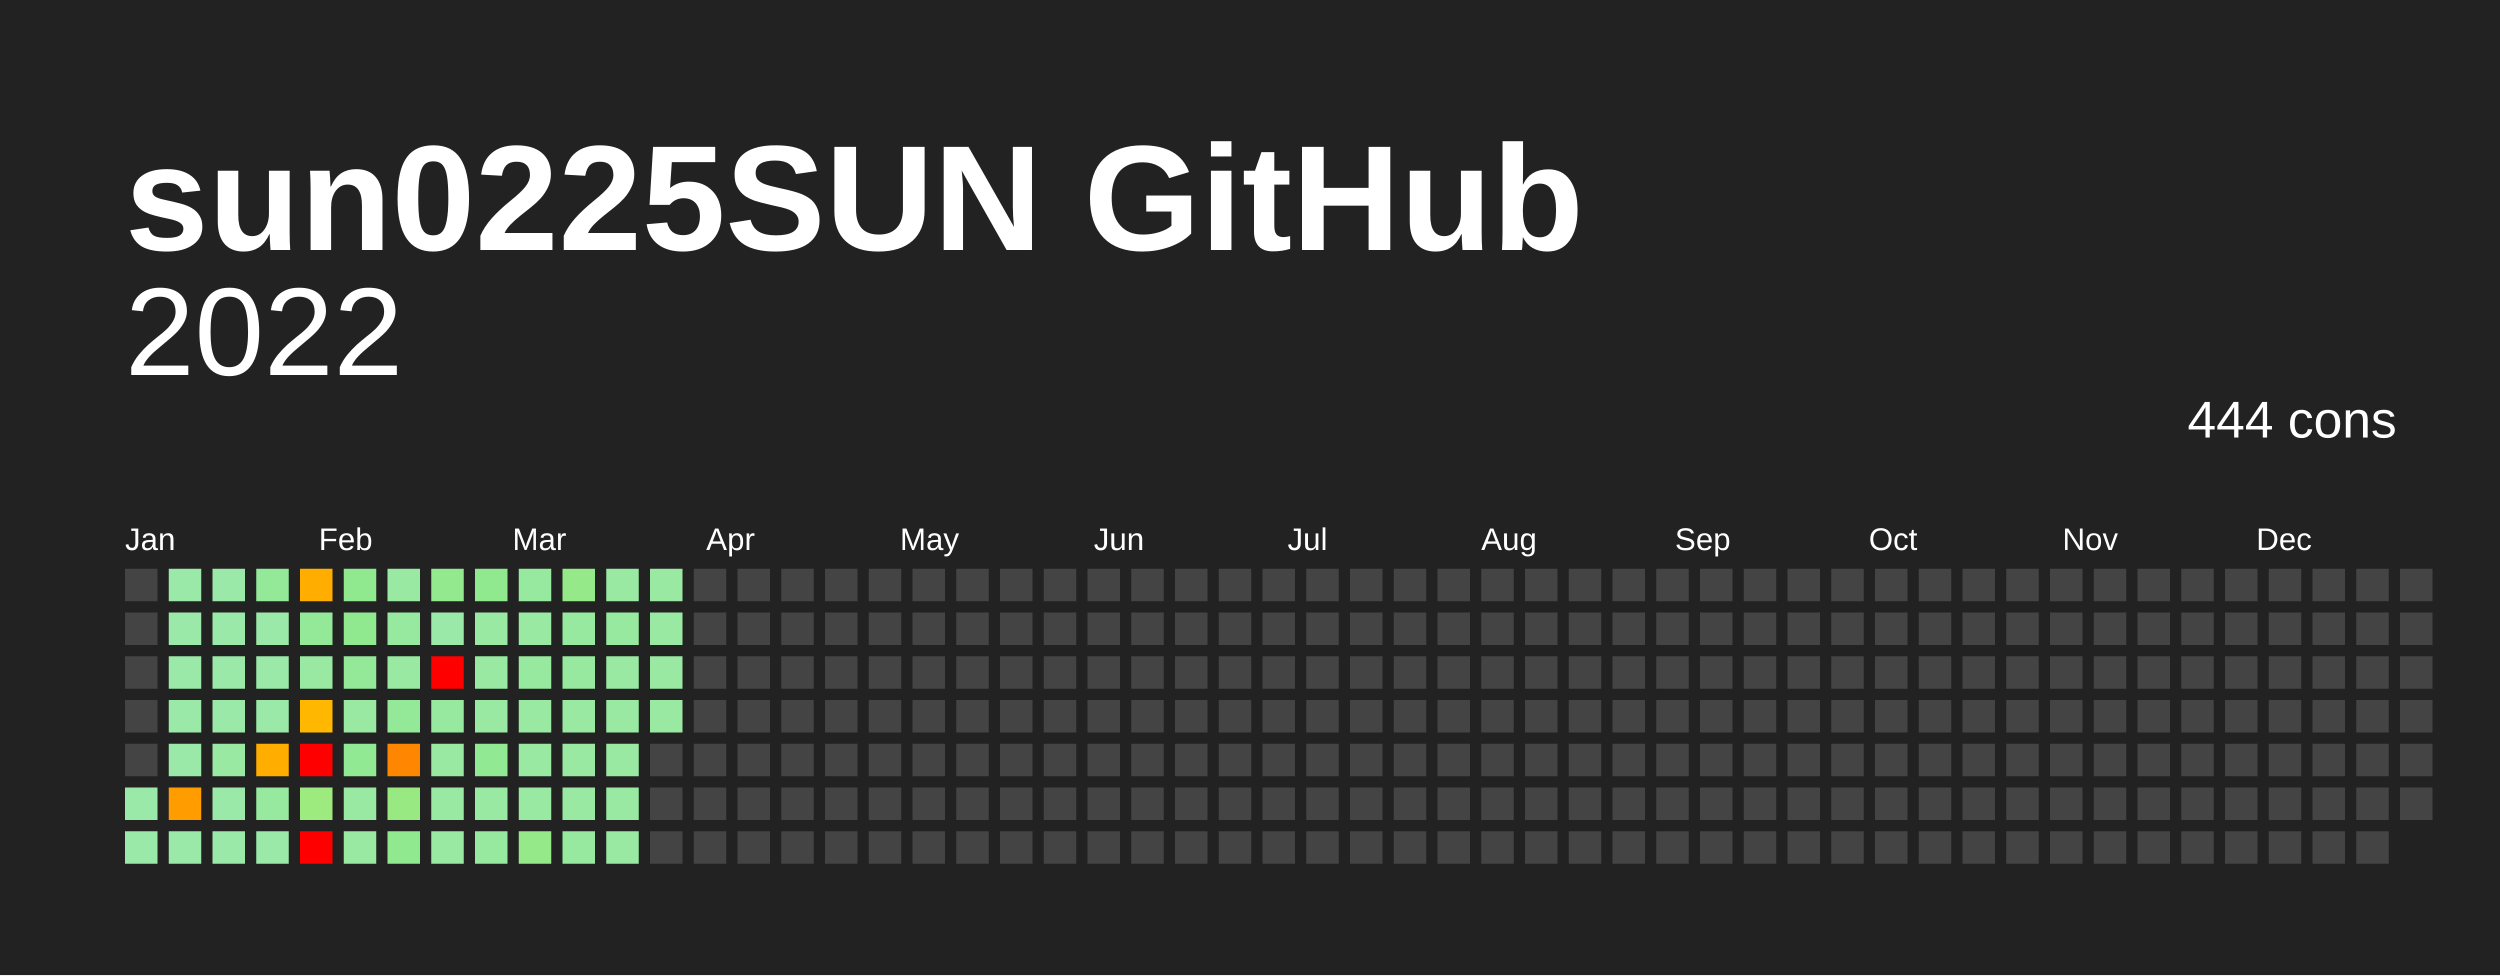
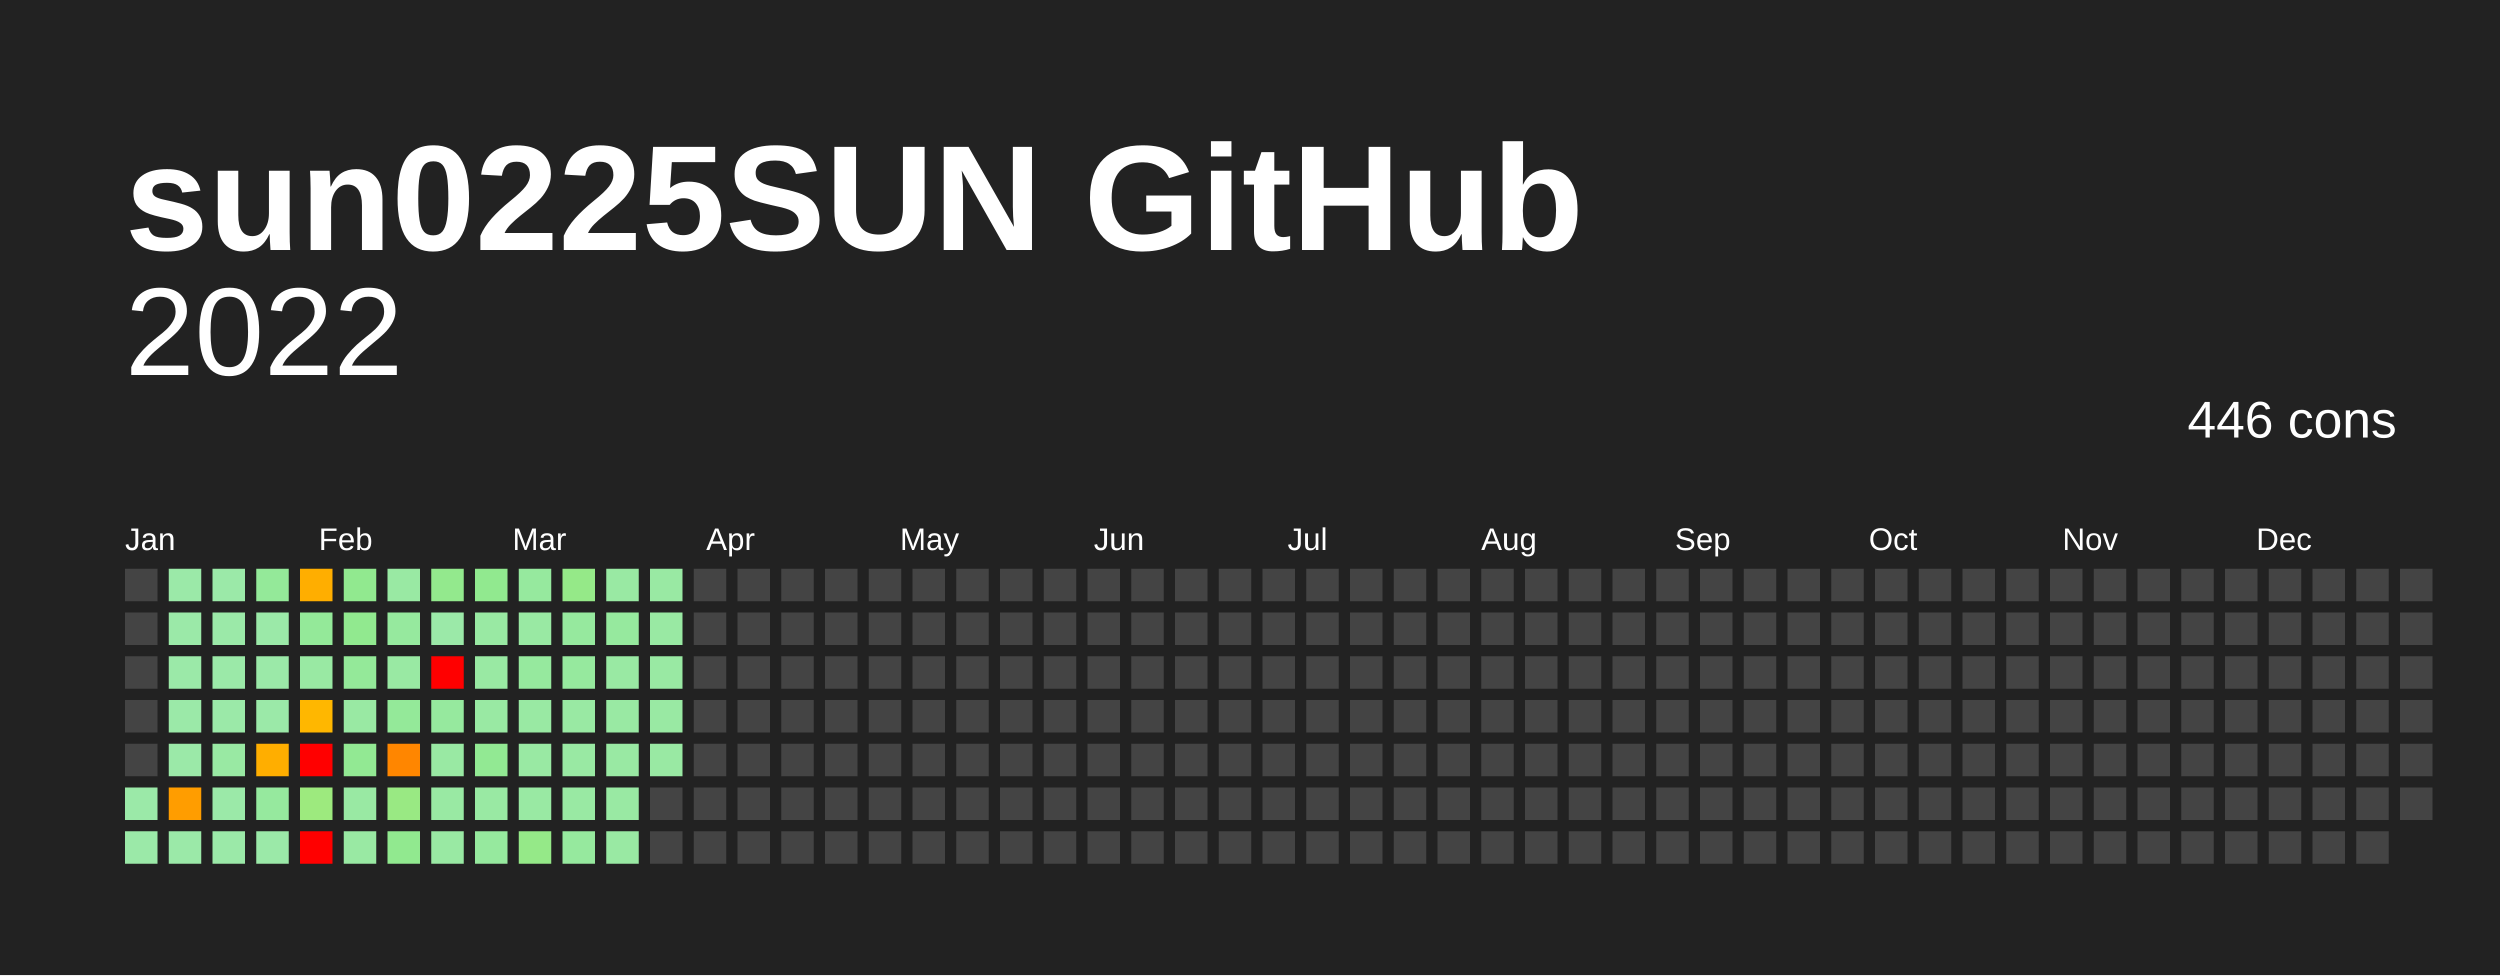
<svg xmlns="http://www.w3.org/2000/svg" baseProfile="full" height="78mm" version="1.1" viewBox="0,0,200,78" width="200mm">
  <defs />
  <rect fill="#222222" height="78" width="200" x="0" y="0" />
  <text fill="#FFFFFF" style="font-size:12px; font-family:Arial; font-weight:bold;" x="10" y="20">sun0225SUN GitHub</text>
  <text alignment-baseline="hanging" fill="#FFFFFF" style="font-size:10.0px; font-family:Arial;" x="10" y="30">2022</text>
-   <text alignment-baseline="hanging" fill="#FFFFFF" style="font-size:4.125px; font-family:Arial;" x="175" y="35">444 cons</text>
+   <text alignment-baseline="hanging" fill="#FFFFFF" style="font-size:4.125px; font-family:Arial;" x="175" y="35">446 cons</text>
  <text fill="#FFFFFF" style="font-size:2.5px; font-family:Arial" x="10.0" y="44">Jan</text>
  <text fill="#FFFFFF" style="font-size:2.5px; font-family:Arial" x="25.5" y="44">Feb</text>
  <text fill="#FFFFFF" style="font-size:2.5px; font-family:Arial" x="41.0" y="44">Mar</text>
  <text fill="#FFFFFF" style="font-size:2.5px; font-family:Arial" x="56.5" y="44">Apr</text>
  <text fill="#FFFFFF" style="font-size:2.5px; font-family:Arial" x="72.0" y="44">May</text>
  <text fill="#FFFFFF" style="font-size:2.5px; font-family:Arial" x="87.5" y="44">Jun</text>
  <text fill="#FFFFFF" style="font-size:2.5px; font-family:Arial" x="103.0" y="44">Jul</text>
  <text fill="#FFFFFF" style="font-size:2.5px; font-family:Arial" x="118.5" y="44">Aug</text>
  <text fill="#FFFFFF" style="font-size:2.5px; font-family:Arial" x="134.0" y="44">Sep</text>
  <text fill="#FFFFFF" style="font-size:2.5px; font-family:Arial" x="149.5" y="44">Oct</text>
  <text fill="#FFFFFF" style="font-size:2.5px; font-family:Arial" x="165.0" y="44">Nov</text>
  <text fill="#FFFFFF" style="font-size:2.5px; font-family:Arial" x="180.5" y="44">Dec</text>
  <rect fill="#444444" height="2.6" width="2.6" x="10.0" y="45.5" />
  <rect fill="#444444" height="2.6" width="2.6" x="10.0" y="49.0" />
  <rect fill="#444444" height="2.6" width="2.6" x="10.0" y="52.5" />
  <rect fill="#444444" height="2.6" width="2.6" x="10.0" y="56.0" />
  <rect fill="#444444" height="2.6" width="2.6" x="10.0" y="59.5" />
  <rect fill="#9be9a8" height="2.6" width="2.6" x="10.0" y="63.0" />
  <rect fill="#9be9a8" height="2.6" width="2.6" x="10.0" y="66.5" />
  <rect fill="#9be9a8" height="2.6" width="2.6" x="13.5" y="45.5" />
  <rect fill="#9be9a8" height="2.6" width="2.6" x="13.5" y="49.0" />
  <rect fill="#9be9a8" height="2.6" width="2.6" x="13.5" y="52.5" />
  <rect fill="#9be9a8" height="2.6" width="2.6" x="13.5" y="56.0" />
  <rect fill="#9be9a8" height="2.6" width="2.6" x="13.5" y="59.5" />
  <rect fill="#ff9d00" height="2.6" width="2.6" x="13.5" y="63.0" />
  <rect fill="#9be9a8" height="2.6" width="2.6" x="13.5" y="66.5" />
  <rect fill="#9be9a8" height="2.6" width="2.6" x="17.0" y="45.5" />
  <rect fill="#9be9a8" height="2.6" width="2.6" x="17.0" y="49.0" />
  <rect fill="#9be9a8" height="2.6" width="2.6" x="17.0" y="52.5" />
  <rect fill="#9be9a8" height="2.6" width="2.6" x="17.0" y="56.0" />
  <rect fill="#99e9a3" height="2.6" width="2.6" x="17.0" y="59.5" />
  <rect fill="#9be9a8" height="2.6" width="2.6" x="17.0" y="63.0" />
  <rect fill="#9be9a8" height="2.6" width="2.6" x="17.0" y="66.5" />
  <rect fill="#94e999" height="2.6" width="2.6" x="20.5" y="45.5" />
  <rect fill="#9be9a8" height="2.6" width="2.6" x="20.5" y="49.0" />
  <rect fill="#9be9a8" height="2.6" width="2.6" x="20.5" y="52.5" />
  <rect fill="#9be9a8" height="2.6" width="2.6" x="20.5" y="56.0" />
  <rect fill="#ffae00" height="2.6" width="2.6" x="20.5" y="59.5" />
  <rect fill="#96e99e" height="2.6" width="2.6" x="20.5" y="63.0" />
  <rect fill="#9be9a8" height="2.6" width="2.6" x="20.5" y="66.5" />
  <rect fill="#ffae00" height="2.6" width="2.6" x="24.0" y="45.5" />
  <rect fill="#94e999" height="2.6" width="2.6" x="24.0" y="49.0" />
  <rect fill="#99e9a3" height="2.6" width="2.6" x="24.0" y="52.5" />
  <rect fill="#ffb700" height="2.6" width="2.6" x="24.0" y="56.0" />
  <rect fill="red" height="2.6" width="2.6" x="24.0" y="59.5" />
  <rect fill="#9dea7e" height="2.6" width="2.6" x="24.0" y="63.0" />
  <rect fill="red" height="2.6" width="2.6" x="24.0" y="66.5" />
  <rect fill="#91e98f" height="2.6" width="2.6" x="27.5" y="45.5" />
  <rect fill="#91e98f" height="2.6" width="2.6" x="27.5" y="49.0" />
  <rect fill="#94e999" height="2.6" width="2.6" x="27.5" y="52.5" />
  <rect fill="#99e9a3" height="2.6" width="2.6" x="27.5" y="56.0" />
  <rect fill="#92e993" height="2.6" width="2.6" x="27.5" y="59.5" />
  <rect fill="#99e9a3" height="2.6" width="2.6" x="27.5" y="63.0" />
  <rect fill="#99e9a3" height="2.6" width="2.6" x="27.5" y="66.5" />
  <rect fill="#99e9a3" height="2.6" width="2.6" x="31.0" y="45.5" />
  <rect fill="#96e99e" height="2.6" width="2.6" x="31.0" y="49.0" />
  <rect fill="#99e9a3" height="2.6" width="2.6" x="31.0" y="52.5" />
  <rect fill="#94e999" height="2.6" width="2.6" x="31.0" y="56.0" />
  <rect fill="#ff8600" height="2.6" width="2.6" x="31.0" y="59.5" />
  <rect fill="#99e983" height="2.6" width="2.6" x="31.0" y="63.0" />
  <rect fill="#91e98f" height="2.6" width="2.6" x="31.0" y="66.5" />
  <rect fill="#93e98d" height="2.6" width="2.6" x="34.5" y="45.5" />
  <rect fill="#9be9a8" height="2.6" width="2.6" x="34.5" y="49.0" />
  <rect fill="red" height="2.6" width="2.6" x="34.5" y="52.5" />
  <rect fill="#96e99e" height="2.6" width="2.6" x="34.5" y="56.0" />
  <rect fill="#99e9a3" height="2.6" width="2.6" x="34.5" y="59.5" />
  <rect fill="#99e9a3" height="2.6" width="2.6" x="34.5" y="63.0" />
  <rect fill="#99e9a3" height="2.6" width="2.6" x="34.5" y="66.5" />
  <rect fill="#91e98f" height="2.6" width="2.6" x="38.0" y="45.5" />
  <rect fill="#99e9a3" height="2.6" width="2.6" x="38.0" y="49.0" />
  <rect fill="#99e9a3" height="2.6" width="2.6" x="38.0" y="52.5" />
  <rect fill="#99e9a3" height="2.6" width="2.6" x="38.0" y="56.0" />
  <rect fill="#92e993" height="2.6" width="2.6" x="38.0" y="59.5" />
  <rect fill="#99e9a3" height="2.6" width="2.6" x="38.0" y="63.0" />
  <rect fill="#96e99e" height="2.6" width="2.6" x="38.0" y="66.5" />
  <rect fill="#96e99e" height="2.6" width="2.6" x="41.5" y="45.5" />
  <rect fill="#99e9a3" height="2.6" width="2.6" x="41.5" y="49.0" />
  <rect fill="#96e99e" height="2.6" width="2.6" x="41.5" y="52.5" />
  <rect fill="#99e9a3" height="2.6" width="2.6" x="41.5" y="56.0" />
  <rect fill="#99e9a3" height="2.6" width="2.6" x="41.5" y="59.5" />
  <rect fill="#99e9a3" height="2.6" width="2.6" x="41.5" y="63.0" />
  <rect fill="#95e988" height="2.6" width="2.6" x="41.5" y="66.5" />
  <rect fill="#95e988" height="2.6" width="2.6" x="45.0" y="45.5" />
  <rect fill="#96e99e" height="2.6" width="2.6" x="45.0" y="49.0" />
  <rect fill="#96e99e" height="2.6" width="2.6" x="45.0" y="52.5" />
  <rect fill="#99e9a3" height="2.6" width="2.6" x="45.0" y="56.0" />
  <rect fill="#99e9a3" height="2.6" width="2.6" x="45.0" y="59.5" />
  <rect fill="#99e9a3" height="2.6" width="2.6" x="45.0" y="63.0" />
  <rect fill="#96e99e" height="2.6" width="2.6" x="45.0" y="66.5" />
  <rect fill="#99e9a3" height="2.6" width="2.6" x="48.5" y="45.5" />
  <rect fill="#96e99e" height="2.6" width="2.6" x="48.5" y="49.0" />
  <rect fill="#99e9a3" height="2.6" width="2.6" x="48.5" y="52.5" />
  <rect fill="#99e9a3" height="2.6" width="2.6" x="48.5" y="56.0" />
  <rect fill="#99e9a3" height="2.6" width="2.6" x="48.5" y="59.5" />
  <rect fill="#99e9a3" height="2.6" width="2.6" x="48.5" y="63.0" />
  <rect fill="#99e9a3" height="2.6" width="2.6" x="48.5" y="66.5" />
  <rect fill="#99e9a3" height="2.6" width="2.6" x="52.0" y="45.5" />
  <rect fill="#99e9a3" height="2.6" width="2.6" x="52.0" y="49.0" />
  <rect fill="#99e9a3" height="2.6" width="2.6" x="52.0" y="52.5" />
  <rect fill="#99e9a3" height="2.6" width="2.6" x="52.0" y="56.0" />
-   <rect fill="#444444" height="2.6" width="2.6" x="52.0" y="59.5" />
+   <rect fill="#99e9a3" height="2.6" width="2.6" x="52.0" y="59.5" />
  <rect fill="#444444" height="2.6" width="2.6" x="52.0" y="63.0" />
  <rect fill="#444444" height="2.6" width="2.6" x="52.0" y="66.5" />
  <rect fill="#444444" height="2.6" width="2.6" x="55.5" y="45.5" />
  <rect fill="#444444" height="2.6" width="2.6" x="55.5" y="49.0" />
  <rect fill="#444444" height="2.6" width="2.6" x="55.5" y="52.5" />
  <rect fill="#444444" height="2.6" width="2.6" x="55.5" y="56.0" />
  <rect fill="#444444" height="2.6" width="2.6" x="55.5" y="59.5" />
  <rect fill="#444444" height="2.6" width="2.6" x="55.5" y="63.0" />
  <rect fill="#444444" height="2.6" width="2.6" x="55.5" y="66.5" />
  <rect fill="#444444" height="2.6" width="2.6" x="59.0" y="45.5" />
  <rect fill="#444444" height="2.6" width="2.6" x="59.0" y="49.0" />
  <rect fill="#444444" height="2.6" width="2.6" x="59.0" y="52.5" />
  <rect fill="#444444" height="2.6" width="2.6" x="59.0" y="56.0" />
  <rect fill="#444444" height="2.6" width="2.6" x="59.0" y="59.5" />
  <rect fill="#444444" height="2.6" width="2.6" x="59.0" y="63.0" />
  <rect fill="#444444" height="2.6" width="2.6" x="59.0" y="66.5" />
  <rect fill="#444444" height="2.6" width="2.6" x="62.5" y="45.5" />
  <rect fill="#444444" height="2.6" width="2.6" x="62.5" y="49.0" />
  <rect fill="#444444" height="2.6" width="2.6" x="62.5" y="52.5" />
  <rect fill="#444444" height="2.6" width="2.6" x="62.5" y="56.0" />
  <rect fill="#444444" height="2.6" width="2.6" x="62.5" y="59.5" />
  <rect fill="#444444" height="2.6" width="2.6" x="62.5" y="63.0" />
  <rect fill="#444444" height="2.6" width="2.6" x="62.5" y="66.5" />
  <rect fill="#444444" height="2.6" width="2.6" x="66.0" y="45.5" />
  <rect fill="#444444" height="2.6" width="2.6" x="66.0" y="49.0" />
  <rect fill="#444444" height="2.6" width="2.6" x="66.0" y="52.5" />
  <rect fill="#444444" height="2.6" width="2.6" x="66.0" y="56.0" />
  <rect fill="#444444" height="2.6" width="2.6" x="66.0" y="59.5" />
  <rect fill="#444444" height="2.6" width="2.6" x="66.0" y="63.0" />
  <rect fill="#444444" height="2.6" width="2.6" x="66.0" y="66.5" />
  <rect fill="#444444" height="2.6" width="2.6" x="69.5" y="45.5" />
  <rect fill="#444444" height="2.6" width="2.6" x="69.5" y="49.0" />
  <rect fill="#444444" height="2.6" width="2.6" x="69.5" y="52.5" />
  <rect fill="#444444" height="2.6" width="2.6" x="69.5" y="56.0" />
  <rect fill="#444444" height="2.6" width="2.6" x="69.5" y="59.5" />
  <rect fill="#444444" height="2.6" width="2.6" x="69.5" y="63.0" />
  <rect fill="#444444" height="2.6" width="2.6" x="69.5" y="66.5" />
  <rect fill="#444444" height="2.6" width="2.6" x="73.0" y="45.5" />
  <rect fill="#444444" height="2.6" width="2.6" x="73.0" y="49.0" />
  <rect fill="#444444" height="2.6" width="2.6" x="73.0" y="52.5" />
  <rect fill="#444444" height="2.6" width="2.6" x="73.0" y="56.0" />
  <rect fill="#444444" height="2.6" width="2.6" x="73.0" y="59.5" />
  <rect fill="#444444" height="2.6" width="2.6" x="73.0" y="63.0" />
  <rect fill="#444444" height="2.6" width="2.6" x="73.0" y="66.5" />
  <rect fill="#444444" height="2.6" width="2.6" x="76.5" y="45.5" />
  <rect fill="#444444" height="2.6" width="2.6" x="76.5" y="49.0" />
  <rect fill="#444444" height="2.6" width="2.6" x="76.5" y="52.5" />
  <rect fill="#444444" height="2.6" width="2.6" x="76.5" y="56.0" />
  <rect fill="#444444" height="2.6" width="2.6" x="76.5" y="59.5" />
  <rect fill="#444444" height="2.6" width="2.6" x="76.5" y="63.0" />
  <rect fill="#444444" height="2.6" width="2.6" x="76.5" y="66.5" />
  <rect fill="#444444" height="2.6" width="2.6" x="80.0" y="45.5" />
  <rect fill="#444444" height="2.6" width="2.6" x="80.0" y="49.0" />
  <rect fill="#444444" height="2.6" width="2.6" x="80.0" y="52.5" />
  <rect fill="#444444" height="2.6" width="2.6" x="80.0" y="56.0" />
  <rect fill="#444444" height="2.6" width="2.6" x="80.0" y="59.5" />
  <rect fill="#444444" height="2.6" width="2.6" x="80.0" y="63.0" />
  <rect fill="#444444" height="2.6" width="2.6" x="80.0" y="66.5" />
  <rect fill="#444444" height="2.6" width="2.6" x="83.5" y="45.5" />
  <rect fill="#444444" height="2.6" width="2.6" x="83.5" y="49.0" />
  <rect fill="#444444" height="2.6" width="2.6" x="83.5" y="52.5" />
  <rect fill="#444444" height="2.6" width="2.6" x="83.5" y="56.0" />
  <rect fill="#444444" height="2.6" width="2.6" x="83.5" y="59.5" />
  <rect fill="#444444" height="2.6" width="2.6" x="83.5" y="63.0" />
  <rect fill="#444444" height="2.6" width="2.6" x="83.5" y="66.5" />
  <rect fill="#444444" height="2.6" width="2.6" x="87.0" y="45.5" />
  <rect fill="#444444" height="2.6" width="2.6" x="87.0" y="49.0" />
  <rect fill="#444444" height="2.6" width="2.6" x="87.0" y="52.5" />
  <rect fill="#444444" height="2.6" width="2.6" x="87.0" y="56.0" />
  <rect fill="#444444" height="2.6" width="2.6" x="87.0" y="59.5" />
  <rect fill="#444444" height="2.6" width="2.6" x="87.0" y="63.0" />
  <rect fill="#444444" height="2.6" width="2.6" x="87.0" y="66.5" />
  <rect fill="#444444" height="2.6" width="2.6" x="90.5" y="45.5" />
  <rect fill="#444444" height="2.6" width="2.6" x="90.5" y="49.0" />
  <rect fill="#444444" height="2.6" width="2.6" x="90.5" y="52.5" />
  <rect fill="#444444" height="2.6" width="2.6" x="90.5" y="56.0" />
  <rect fill="#444444" height="2.6" width="2.6" x="90.5" y="59.5" />
  <rect fill="#444444" height="2.6" width="2.6" x="90.5" y="63.0" />
  <rect fill="#444444" height="2.6" width="2.6" x="90.5" y="66.5" />
  <rect fill="#444444" height="2.6" width="2.6" x="94.0" y="45.5" />
  <rect fill="#444444" height="2.6" width="2.6" x="94.0" y="49.0" />
  <rect fill="#444444" height="2.6" width="2.6" x="94.0" y="52.5" />
  <rect fill="#444444" height="2.6" width="2.6" x="94.0" y="56.0" />
  <rect fill="#444444" height="2.6" width="2.6" x="94.0" y="59.5" />
  <rect fill="#444444" height="2.6" width="2.6" x="94.0" y="63.0" />
  <rect fill="#444444" height="2.6" width="2.6" x="94.0" y="66.5" />
  <rect fill="#444444" height="2.6" width="2.6" x="97.5" y="45.5" />
  <rect fill="#444444" height="2.6" width="2.6" x="97.5" y="49.0" />
  <rect fill="#444444" height="2.6" width="2.6" x="97.5" y="52.5" />
  <rect fill="#444444" height="2.6" width="2.6" x="97.5" y="56.0" />
  <rect fill="#444444" height="2.6" width="2.6" x="97.5" y="59.5" />
  <rect fill="#444444" height="2.6" width="2.6" x="97.5" y="63.0" />
  <rect fill="#444444" height="2.6" width="2.6" x="97.5" y="66.5" />
  <rect fill="#444444" height="2.6" width="2.6" x="101.0" y="45.5" />
  <rect fill="#444444" height="2.6" width="2.6" x="101.0" y="49.0" />
  <rect fill="#444444" height="2.6" width="2.6" x="101.0" y="52.5" />
  <rect fill="#444444" height="2.6" width="2.6" x="101.0" y="56.0" />
  <rect fill="#444444" height="2.6" width="2.6" x="101.0" y="59.5" />
  <rect fill="#444444" height="2.6" width="2.6" x="101.0" y="63.0" />
  <rect fill="#444444" height="2.6" width="2.6" x="101.0" y="66.5" />
  <rect fill="#444444" height="2.6" width="2.6" x="104.5" y="45.5" />
  <rect fill="#444444" height="2.6" width="2.6" x="104.5" y="49.0" />
  <rect fill="#444444" height="2.6" width="2.6" x="104.5" y="52.5" />
  <rect fill="#444444" height="2.6" width="2.6" x="104.5" y="56.0" />
  <rect fill="#444444" height="2.6" width="2.6" x="104.5" y="59.5" />
  <rect fill="#444444" height="2.6" width="2.6" x="104.5" y="63.0" />
  <rect fill="#444444" height="2.6" width="2.6" x="104.5" y="66.5" />
  <rect fill="#444444" height="2.6" width="2.6" x="108.0" y="45.5" />
  <rect fill="#444444" height="2.6" width="2.6" x="108.0" y="49.0" />
  <rect fill="#444444" height="2.6" width="2.6" x="108.0" y="52.5" />
  <rect fill="#444444" height="2.6" width="2.6" x="108.0" y="56.0" />
  <rect fill="#444444" height="2.6" width="2.6" x="108.0" y="59.5" />
  <rect fill="#444444" height="2.6" width="2.6" x="108.0" y="63.0" />
  <rect fill="#444444" height="2.6" width="2.6" x="108.0" y="66.5" />
  <rect fill="#444444" height="2.6" width="2.6" x="111.5" y="45.5" />
  <rect fill="#444444" height="2.6" width="2.6" x="111.5" y="49.0" />
  <rect fill="#444444" height="2.6" width="2.6" x="111.5" y="52.5" />
  <rect fill="#444444" height="2.6" width="2.6" x="111.5" y="56.0" />
  <rect fill="#444444" height="2.6" width="2.6" x="111.5" y="59.5" />
  <rect fill="#444444" height="2.6" width="2.6" x="111.5" y="63.0" />
  <rect fill="#444444" height="2.6" width="2.6" x="111.5" y="66.5" />
  <rect fill="#444444" height="2.6" width="2.6" x="115.0" y="45.5" />
  <rect fill="#444444" height="2.6" width="2.6" x="115.0" y="49.0" />
  <rect fill="#444444" height="2.6" width="2.6" x="115.0" y="52.5" />
  <rect fill="#444444" height="2.6" width="2.6" x="115.0" y="56.0" />
  <rect fill="#444444" height="2.6" width="2.6" x="115.0" y="59.5" />
  <rect fill="#444444" height="2.6" width="2.6" x="115.0" y="63.0" />
  <rect fill="#444444" height="2.6" width="2.6" x="115.0" y="66.5" />
  <rect fill="#444444" height="2.6" width="2.6" x="118.5" y="45.5" />
  <rect fill="#444444" height="2.6" width="2.6" x="118.5" y="49.0" />
  <rect fill="#444444" height="2.6" width="2.6" x="118.5" y="52.5" />
  <rect fill="#444444" height="2.6" width="2.6" x="118.5" y="56.0" />
  <rect fill="#444444" height="2.6" width="2.6" x="118.5" y="59.5" />
  <rect fill="#444444" height="2.6" width="2.6" x="118.5" y="63.0" />
  <rect fill="#444444" height="2.6" width="2.6" x="118.5" y="66.5" />
  <rect fill="#444444" height="2.6" width="2.6" x="122.0" y="45.5" />
  <rect fill="#444444" height="2.6" width="2.6" x="122.0" y="49.0" />
  <rect fill="#444444" height="2.6" width="2.6" x="122.0" y="52.5" />
  <rect fill="#444444" height="2.6" width="2.6" x="122.0" y="56.0" />
  <rect fill="#444444" height="2.6" width="2.6" x="122.0" y="59.5" />
  <rect fill="#444444" height="2.6" width="2.6" x="122.0" y="63.0" />
  <rect fill="#444444" height="2.6" width="2.6" x="122.0" y="66.5" />
  <rect fill="#444444" height="2.6" width="2.6" x="125.5" y="45.5" />
  <rect fill="#444444" height="2.6" width="2.6" x="125.5" y="49.0" />
  <rect fill="#444444" height="2.6" width="2.6" x="125.5" y="52.5" />
  <rect fill="#444444" height="2.6" width="2.6" x="125.5" y="56.0" />
  <rect fill="#444444" height="2.6" width="2.6" x="125.5" y="59.5" />
  <rect fill="#444444" height="2.6" width="2.6" x="125.5" y="63.0" />
  <rect fill="#444444" height="2.6" width="2.6" x="125.5" y="66.5" />
  <rect fill="#444444" height="2.6" width="2.6" x="129.0" y="45.5" />
  <rect fill="#444444" height="2.6" width="2.6" x="129.0" y="49.0" />
  <rect fill="#444444" height="2.6" width="2.6" x="129.0" y="52.5" />
  <rect fill="#444444" height="2.6" width="2.6" x="129.0" y="56.0" />
  <rect fill="#444444" height="2.6" width="2.6" x="129.0" y="59.5" />
  <rect fill="#444444" height="2.6" width="2.6" x="129.0" y="63.0" />
  <rect fill="#444444" height="2.6" width="2.6" x="129.0" y="66.5" />
  <rect fill="#444444" height="2.6" width="2.6" x="132.5" y="45.5" />
  <rect fill="#444444" height="2.6" width="2.6" x="132.5" y="49.0" />
  <rect fill="#444444" height="2.6" width="2.6" x="132.5" y="52.5" />
  <rect fill="#444444" height="2.6" width="2.6" x="132.5" y="56.0" />
  <rect fill="#444444" height="2.6" width="2.6" x="132.5" y="59.5" />
  <rect fill="#444444" height="2.6" width="2.6" x="132.5" y="63.0" />
  <rect fill="#444444" height="2.6" width="2.6" x="132.5" y="66.5" />
  <rect fill="#444444" height="2.6" width="2.6" x="136.0" y="45.5" />
  <rect fill="#444444" height="2.6" width="2.6" x="136.0" y="49.0" />
  <rect fill="#444444" height="2.6" width="2.6" x="136.0" y="52.5" />
  <rect fill="#444444" height="2.6" width="2.6" x="136.0" y="56.0" />
  <rect fill="#444444" height="2.6" width="2.6" x="136.0" y="59.5" />
  <rect fill="#444444" height="2.6" width="2.6" x="136.0" y="63.0" />
  <rect fill="#444444" height="2.6" width="2.6" x="136.0" y="66.5" />
  <rect fill="#444444" height="2.6" width="2.6" x="139.5" y="45.5" />
  <rect fill="#444444" height="2.6" width="2.6" x="139.5" y="49.0" />
  <rect fill="#444444" height="2.6" width="2.6" x="139.5" y="52.5" />
  <rect fill="#444444" height="2.6" width="2.6" x="139.5" y="56.0" />
  <rect fill="#444444" height="2.6" width="2.6" x="139.5" y="59.5" />
  <rect fill="#444444" height="2.6" width="2.6" x="139.5" y="63.0" />
  <rect fill="#444444" height="2.6" width="2.6" x="139.5" y="66.5" />
  <rect fill="#444444" height="2.6" width="2.6" x="143.0" y="45.5" />
  <rect fill="#444444" height="2.6" width="2.6" x="143.0" y="49.0" />
  <rect fill="#444444" height="2.6" width="2.6" x="143.0" y="52.5" />
  <rect fill="#444444" height="2.6" width="2.6" x="143.0" y="56.0" />
  <rect fill="#444444" height="2.6" width="2.6" x="143.0" y="59.5" />
  <rect fill="#444444" height="2.6" width="2.6" x="143.0" y="63.0" />
  <rect fill="#444444" height="2.6" width="2.6" x="143.0" y="66.5" />
  <rect fill="#444444" height="2.6" width="2.6" x="146.5" y="45.5" />
  <rect fill="#444444" height="2.6" width="2.6" x="146.5" y="49.0" />
  <rect fill="#444444" height="2.6" width="2.6" x="146.5" y="52.5" />
  <rect fill="#444444" height="2.6" width="2.6" x="146.5" y="56.0" />
  <rect fill="#444444" height="2.6" width="2.6" x="146.5" y="59.5" />
  <rect fill="#444444" height="2.6" width="2.6" x="146.5" y="63.0" />
  <rect fill="#444444" height="2.6" width="2.6" x="146.5" y="66.5" />
  <rect fill="#444444" height="2.6" width="2.6" x="150.0" y="45.5" />
  <rect fill="#444444" height="2.6" width="2.6" x="150.0" y="49.0" />
  <rect fill="#444444" height="2.6" width="2.6" x="150.0" y="52.5" />
  <rect fill="#444444" height="2.6" width="2.6" x="150.0" y="56.0" />
  <rect fill="#444444" height="2.6" width="2.6" x="150.0" y="59.5" />
  <rect fill="#444444" height="2.6" width="2.6" x="150.0" y="63.0" />
  <rect fill="#444444" height="2.6" width="2.6" x="150.0" y="66.5" />
  <rect fill="#444444" height="2.6" width="2.6" x="153.5" y="45.5" />
  <rect fill="#444444" height="2.6" width="2.6" x="153.5" y="49.0" />
  <rect fill="#444444" height="2.6" width="2.6" x="153.5" y="52.5" />
  <rect fill="#444444" height="2.6" width="2.6" x="153.5" y="56.0" />
  <rect fill="#444444" height="2.6" width="2.6" x="153.5" y="59.5" />
  <rect fill="#444444" height="2.6" width="2.6" x="153.5" y="63.0" />
  <rect fill="#444444" height="2.6" width="2.6" x="153.5" y="66.5" />
  <rect fill="#444444" height="2.6" width="2.6" x="157.0" y="45.5" />
  <rect fill="#444444" height="2.6" width="2.6" x="157.0" y="49.0" />
  <rect fill="#444444" height="2.6" width="2.6" x="157.0" y="52.5" />
  <rect fill="#444444" height="2.6" width="2.6" x="157.0" y="56.0" />
  <rect fill="#444444" height="2.6" width="2.6" x="157.0" y="59.5" />
  <rect fill="#444444" height="2.6" width="2.6" x="157.0" y="63.0" />
  <rect fill="#444444" height="2.6" width="2.6" x="157.0" y="66.5" />
  <rect fill="#444444" height="2.6" width="2.6" x="160.5" y="45.5" />
  <rect fill="#444444" height="2.6" width="2.6" x="160.5" y="49.0" />
  <rect fill="#444444" height="2.6" width="2.6" x="160.5" y="52.5" />
  <rect fill="#444444" height="2.6" width="2.6" x="160.5" y="56.0" />
  <rect fill="#444444" height="2.6" width="2.6" x="160.5" y="59.5" />
  <rect fill="#444444" height="2.6" width="2.6" x="160.5" y="63.0" />
  <rect fill="#444444" height="2.6" width="2.6" x="160.5" y="66.5" />
  <rect fill="#444444" height="2.6" width="2.6" x="164.0" y="45.5" />
  <rect fill="#444444" height="2.6" width="2.6" x="164.0" y="49.0" />
  <rect fill="#444444" height="2.6" width="2.6" x="164.0" y="52.5" />
  <rect fill="#444444" height="2.6" width="2.6" x="164.0" y="56.0" />
  <rect fill="#444444" height="2.6" width="2.6" x="164.0" y="59.5" />
  <rect fill="#444444" height="2.6" width="2.6" x="164.0" y="63.0" />
  <rect fill="#444444" height="2.6" width="2.6" x="164.0" y="66.5" />
  <rect fill="#444444" height="2.6" width="2.6" x="167.5" y="45.5" />
  <rect fill="#444444" height="2.6" width="2.6" x="167.5" y="49.0" />
  <rect fill="#444444" height="2.6" width="2.6" x="167.5" y="52.5" />
  <rect fill="#444444" height="2.6" width="2.6" x="167.5" y="56.0" />
  <rect fill="#444444" height="2.6" width="2.6" x="167.5" y="59.5" />
  <rect fill="#444444" height="2.6" width="2.6" x="167.5" y="63.0" />
  <rect fill="#444444" height="2.6" width="2.6" x="167.5" y="66.5" />
  <rect fill="#444444" height="2.6" width="2.6" x="171.0" y="45.5" />
  <rect fill="#444444" height="2.6" width="2.6" x="171.0" y="49.0" />
  <rect fill="#444444" height="2.6" width="2.6" x="171.0" y="52.5" />
  <rect fill="#444444" height="2.6" width="2.6" x="171.0" y="56.0" />
  <rect fill="#444444" height="2.6" width="2.6" x="171.0" y="59.5" />
  <rect fill="#444444" height="2.6" width="2.6" x="171.0" y="63.0" />
  <rect fill="#444444" height="2.6" width="2.6" x="171.0" y="66.5" />
  <rect fill="#444444" height="2.6" width="2.6" x="174.5" y="45.5" />
  <rect fill="#444444" height="2.6" width="2.6" x="174.5" y="49.0" />
  <rect fill="#444444" height="2.6" width="2.6" x="174.5" y="52.5" />
  <rect fill="#444444" height="2.6" width="2.6" x="174.5" y="56.0" />
  <rect fill="#444444" height="2.6" width="2.6" x="174.5" y="59.5" />
  <rect fill="#444444" height="2.6" width="2.6" x="174.5" y="63.0" />
  <rect fill="#444444" height="2.6" width="2.6" x="174.5" y="66.5" />
  <rect fill="#444444" height="2.6" width="2.6" x="178.0" y="45.5" />
  <rect fill="#444444" height="2.6" width="2.6" x="178.0" y="49.0" />
  <rect fill="#444444" height="2.6" width="2.6" x="178.0" y="52.5" />
  <rect fill="#444444" height="2.6" width="2.6" x="178.0" y="56.0" />
  <rect fill="#444444" height="2.6" width="2.6" x="178.0" y="59.5" />
  <rect fill="#444444" height="2.6" width="2.6" x="178.0" y="63.0" />
  <rect fill="#444444" height="2.6" width="2.6" x="178.0" y="66.5" />
  <rect fill="#444444" height="2.6" width="2.6" x="181.5" y="45.5" />
  <rect fill="#444444" height="2.6" width="2.6" x="181.5" y="49.0" />
  <rect fill="#444444" height="2.6" width="2.6" x="181.5" y="52.5" />
  <rect fill="#444444" height="2.6" width="2.6" x="181.5" y="56.0" />
  <rect fill="#444444" height="2.6" width="2.6" x="181.5" y="59.5" />
  <rect fill="#444444" height="2.6" width="2.6" x="181.5" y="63.0" />
  <rect fill="#444444" height="2.6" width="2.6" x="181.5" y="66.5" />
  <rect fill="#444444" height="2.6" width="2.6" x="185.0" y="45.5" />
  <rect fill="#444444" height="2.6" width="2.6" x="185.0" y="49.0" />
  <rect fill="#444444" height="2.6" width="2.6" x="185.0" y="52.5" />
  <rect fill="#444444" height="2.6" width="2.6" x="185.0" y="56.0" />
  <rect fill="#444444" height="2.6" width="2.6" x="185.0" y="59.5" />
  <rect fill="#444444" height="2.6" width="2.6" x="185.0" y="63.0" />
  <rect fill="#444444" height="2.6" width="2.6" x="185.0" y="66.5" />
  <rect fill="#444444" height="2.6" width="2.6" x="188.5" y="45.5" />
  <rect fill="#444444" height="2.6" width="2.6" x="188.5" y="49.0" />
  <rect fill="#444444" height="2.6" width="2.6" x="188.5" y="52.5" />
  <rect fill="#444444" height="2.6" width="2.6" x="188.5" y="56.0" />
  <rect fill="#444444" height="2.6" width="2.6" x="188.5" y="59.5" />
  <rect fill="#444444" height="2.6" width="2.6" x="188.5" y="63.0" />
  <rect fill="#444444" height="2.6" width="2.6" x="188.5" y="66.5" />
  <rect fill="#444444" height="2.6" width="2.6" x="192.0" y="45.5" />
  <rect fill="#444444" height="2.6" width="2.6" x="192.0" y="49.0" />
  <rect fill="#444444" height="2.6" width="2.6" x="192.0" y="52.5" />
  <rect fill="#444444" height="2.6" width="2.6" x="192.0" y="56.0" />
  <rect fill="#444444" height="2.6" width="2.6" x="192.0" y="59.5" />
  <rect fill="#444444" height="2.6" width="2.6" x="192.0" y="63.0" />
</svg>
